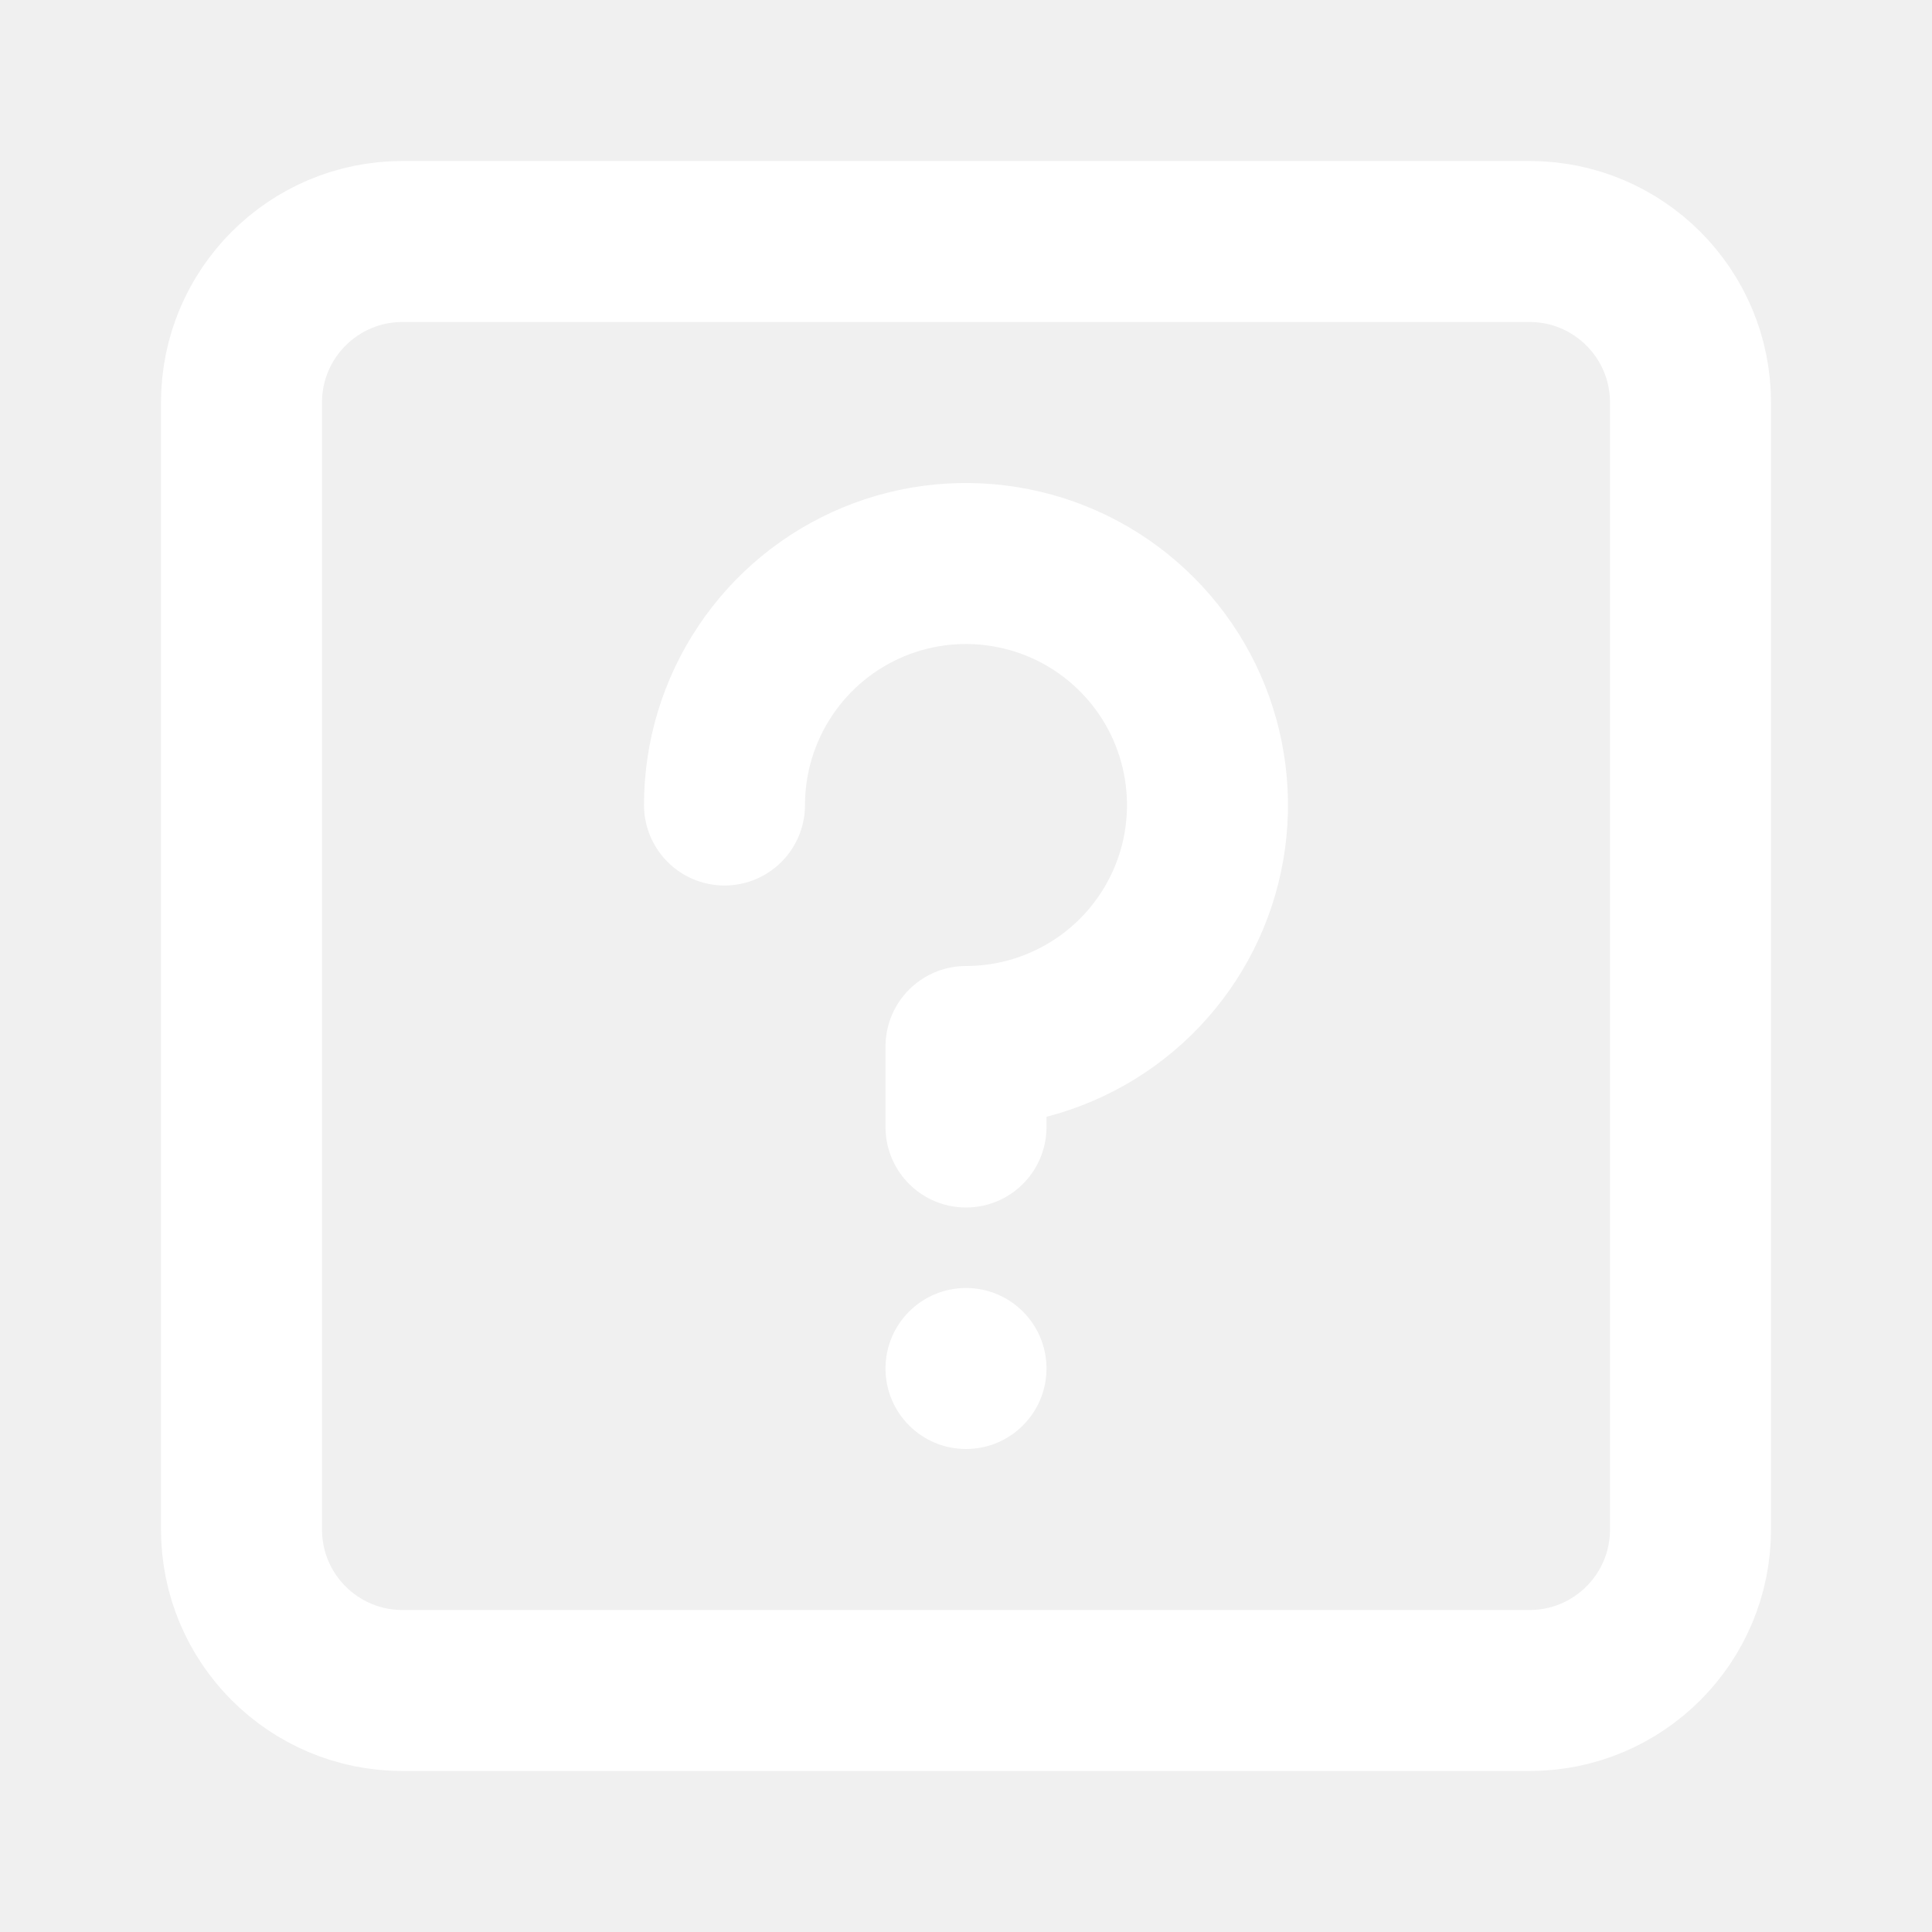
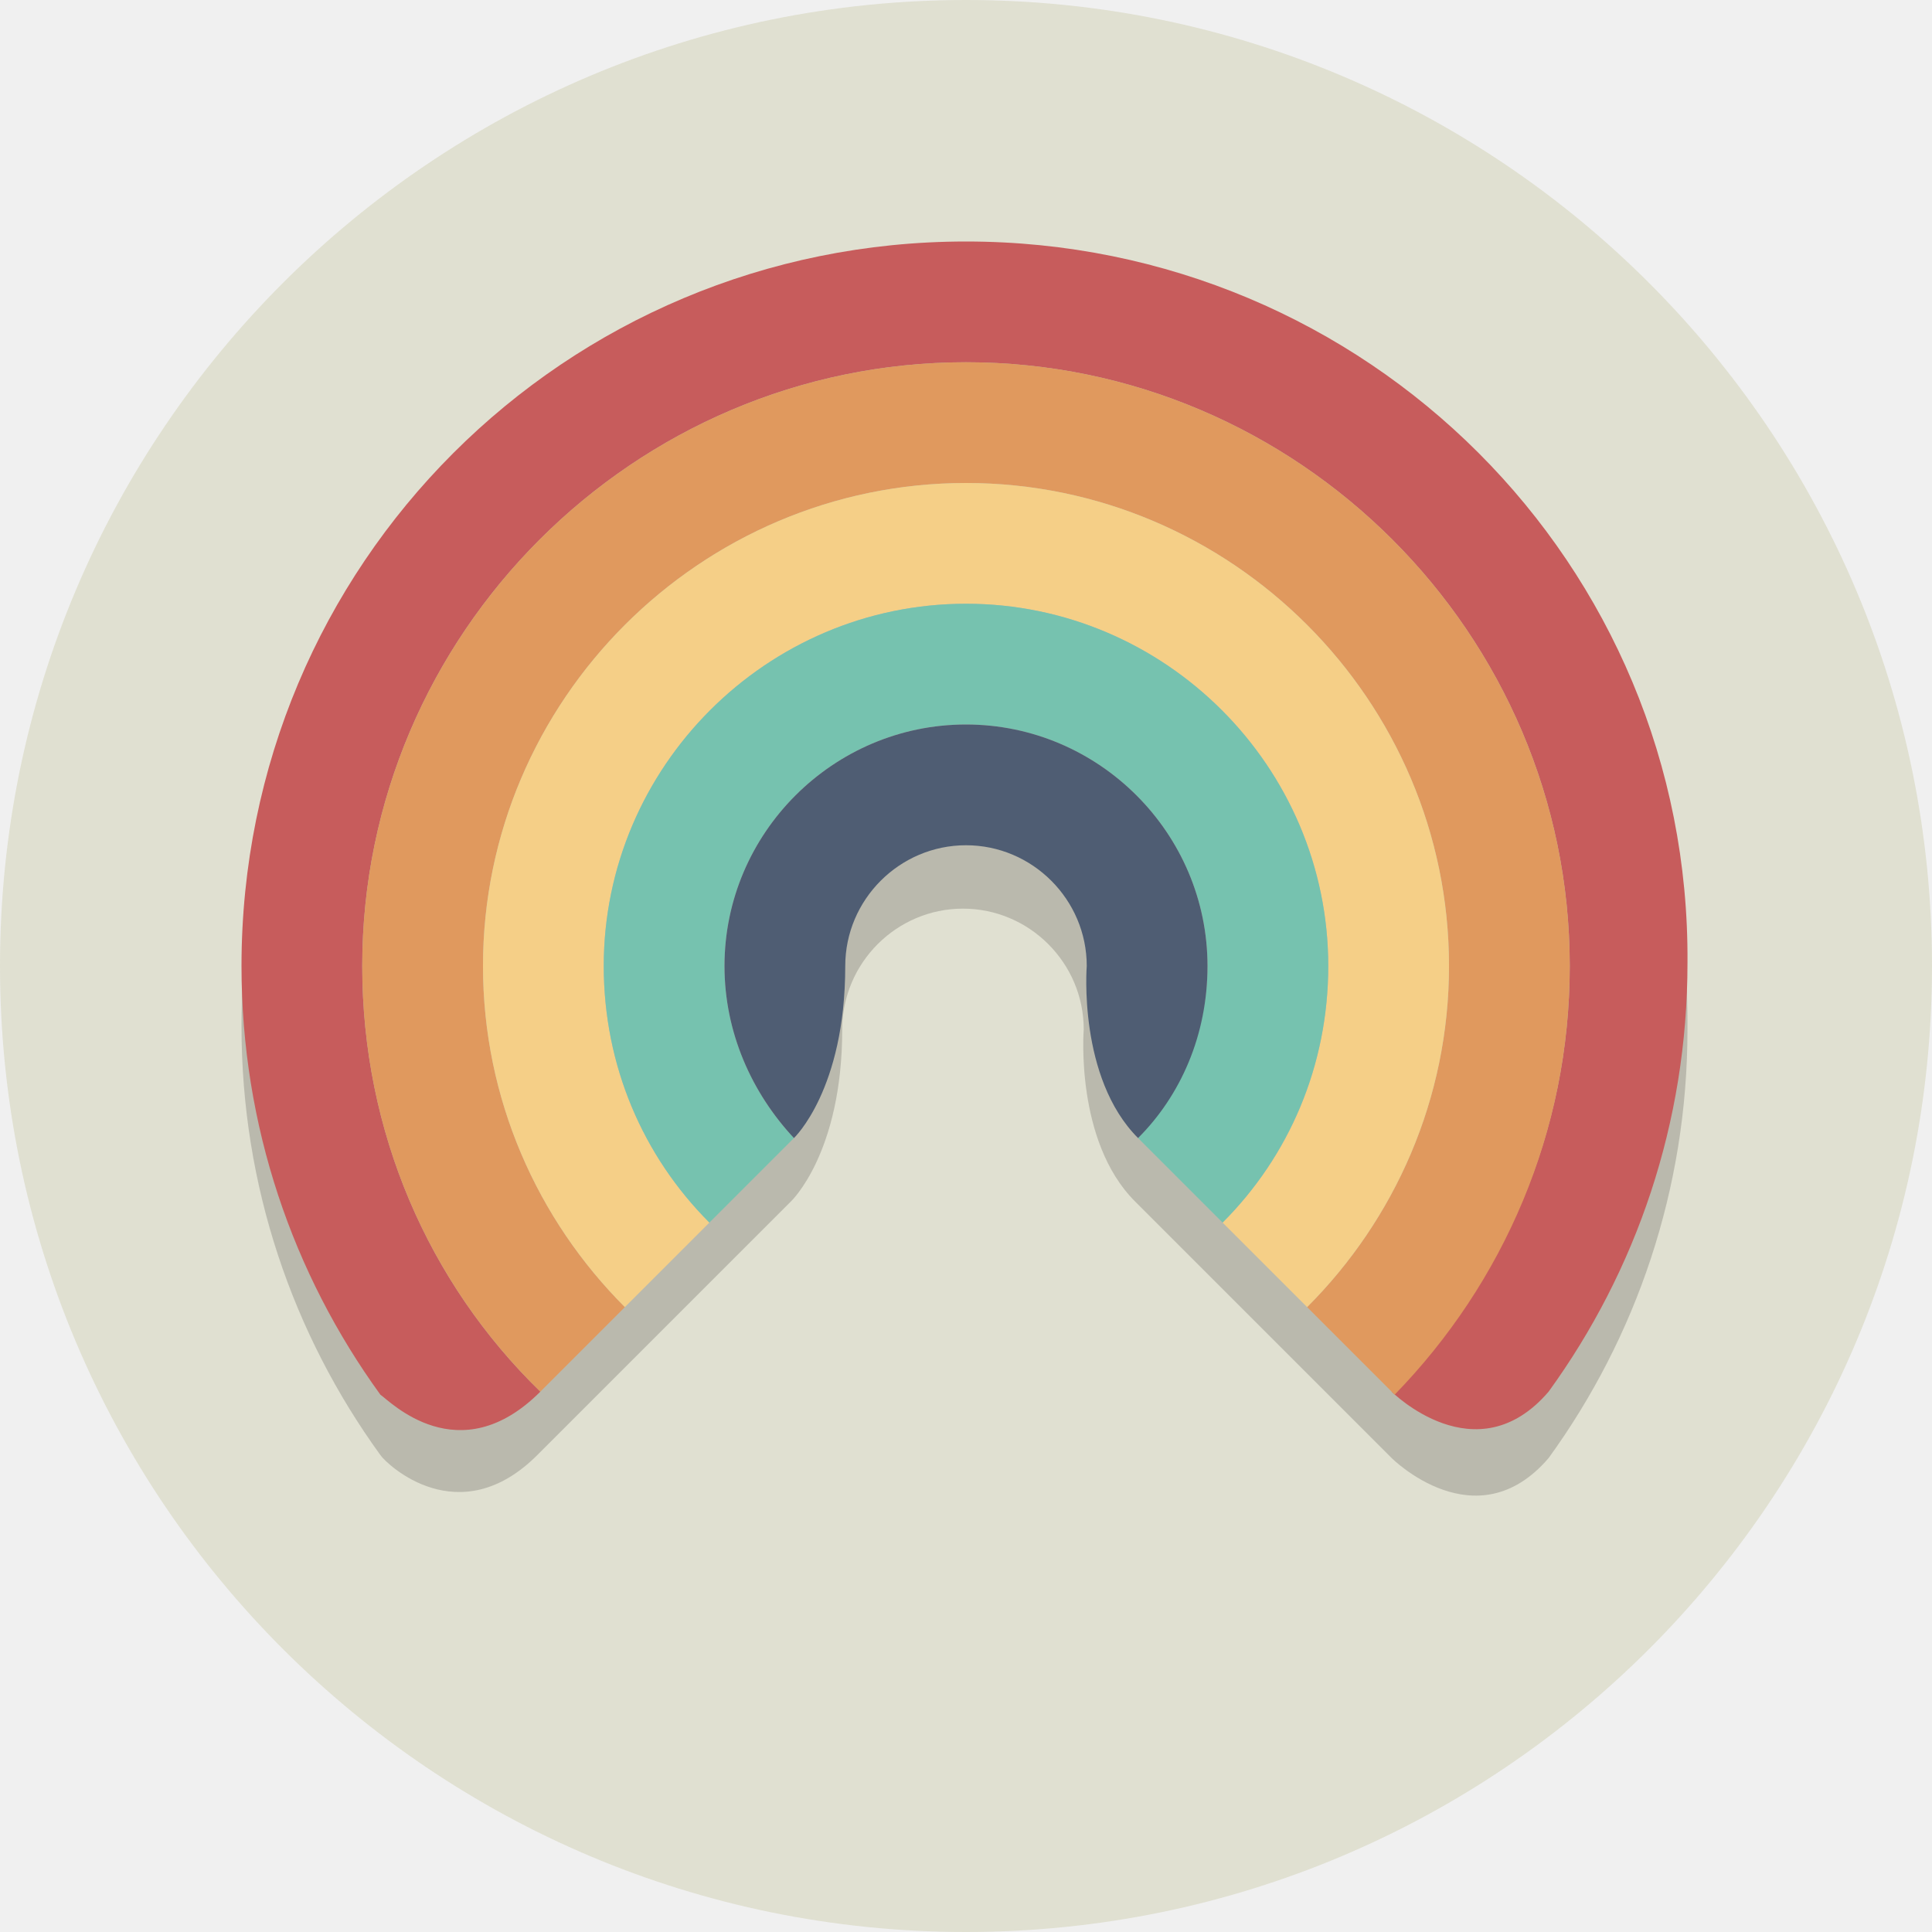
- <svg xmlns="http://www.w3.org/2000/svg" viewBox="0 0 24 24" fill="none">
+ <svg xmlns="http://www.w3.org/2000/svg" height="200px" width="200px" version="1.1" viewBox="0 0 64 64" xml:space="preserve" fill="#000000">
  <g id="SVGRepo_bgCarrier" stroke-width="0" />
  <g id="SVGRepo_tracerCarrier" stroke-linecap="round" stroke-linejoin="round" />
  <g id="SVGRepo_iconCarrier">
-     <path d="M9 10C9 9.407 9.176 8.827 9.506 8.333C9.835 7.84 10.304 7.455 10.852 7.228C11.4 7.001 12.003 6.942 12.585 7.058C13.167 7.173 13.702 7.459 14.121 7.879C14.541 8.298 14.827 8.833 14.942 9.415C15.058 9.997 14.999 10.6 14.772 11.148C14.545 11.696 14.16 12.165 13.667 12.494C13.173 12.824 12.593 13 12 13V14M5 21H19C20.105 21 21 20.105 21 19V5C21 3.895 20.105 3 19 3H5C3.895 3 3 3.895 3 5V19C3 20.105 3.895 21 5 21Z" stroke="#ffffff" stroke-width="2" stroke-linecap="round" stroke-linejoin="round" />
-     <circle cx="12" cy="17" r="1" fill="#ffffff" />
+     <style type="text/css"> .st0{fill:#E0E0D1;} .st1{opacity:0.2;} .st2{fill:#231F20;} .st3{fill:#C75C5C;} .st4{fill:#E0995E;} .st5{fill:#F5CF87;} .st6{fill:#76C2AF;} .st7{fill:#4F5D73;} </style>
+     <g id="Layer_1">
+       <g>
+         <circle class="st0" cx="32" cy="32" r="32" />
+       </g>
+       <g class="st1">
+         <path class="st2" d="M32,10C18.7,10,8,20.7,8,34c0,5.3,1.7,10.2,4.6,14.2c0.2,0.3,2.6,2.6,5.2,0l2.8-2.8l2.8-2.8l2.8-2.8 c0,0,1.7-1.6,1.7-5.7c0-2.2,1.8-4,4-4s4,1.8,4,4c0,0-0.3,3.7,1.7,5.7l2.1,2.1c0.2,0.2,0.5,0.5,0.7,0.7c0.7,0.7,1.4,1.4,2.1,2.1 l0.7,0.7l1.8,1.8c0.3,0.3,0.6,0.6,0.8,0.8l0.3,0.3c0,0,2.8,2.8,5.2,0c2.9-4,4.6-8.9,4.6-14.2C56,20.7,45.3,10,32,10z" />
+       </g>
+       <g>
+         <g>
+           <path class="st3" d="M17.9,46.1C14.2,42.5,12,37.5,12,32c0-11,9-20,20-20s20,9,20,20c0,5.5-2.2,10.5-5.9,14.1c0,0,2.8,2.8,5.2,0 c2.9-4,4.6-8.9,4.6-14.2C56,18.7,45.3,8,32,8S8,18.7,8,32c0,5.3,1.7,10.2,4.6,14.2C12.9,46.4,15.2,48.8,17.9,46.1z" />
+         </g>
+         <g>
+           <path class="st4" d="M32,12c-11,0-20,9-20,20c0,5.5,2.2,10.5,5.9,14.1l2.8-2.8C17.8,40.4,16,36.4,16,32c0-8.8,7.2-16,16-16 s16,7.2,16,16c0,4.4-1.8,8.4-4.7,11.3l1.8,1.8c0.3,0.3,0.6,0.6,0.8,0.8l0.3,0.3C49.8,42.5,52,37.5,52,32C52,21,43,12,32,12z" />
+         </g>
+         <g>
+           <path class="st5" d="M32,16c-8.8,0-16,7.2-16,16c0,4.4,1.8,8.4,4.7,11.3l2.8-2.8C21.3,38.3,20,35.3,20,32c0-6.6,5.4-12,12-12 s12,5.4,12,12c0,3.3-1.3,6.3-3.5,8.5c0.7,0.7,1.4,1.4,2.1,2.1l0.7,0.7C46.2,40.4,48,36.4,48,32C48,23.2,40.8,16,32,16z" />
+         </g>
+         <g>
+           <path class="st6" d="M32,20c-6.6,0-12,5.4-12,12c0,3.3,1.3,6.3,3.5,8.5l2.8-2.8C24.9,36.2,24,34.2,24,32c0-4.4,3.6-8,8-8 s8,3.6,8,8c0,2.2-0.9,4.2-2.3,5.7l2.1,2.1c0.2,0.2,0.5,0.5,0.7,0.7c2.2-2.2,3.5-5.2,3.5-8.5C44,25.4,38.6,20,32,20z" />
+         </g>
+         <g>
+           <path class="st7" d="M32,24c-4.4,0-8,3.6-8,8c0,2.2,0.9,4.2,2.3,5.7c0,0,1.7-1.6,1.7-5.7c0-2.2,1.8-4,4-4s4,1.8,4,4 c0,0-0.3,3.7,1.7,5.7c1.4-1.4,2.3-3.4,2.3-5.7C40,27.6,36.4,24,32,24z" />
+         </g>
+       </g>
+     </g>
+     <g id="Layer_2"> </g>
  </g>
</svg>
